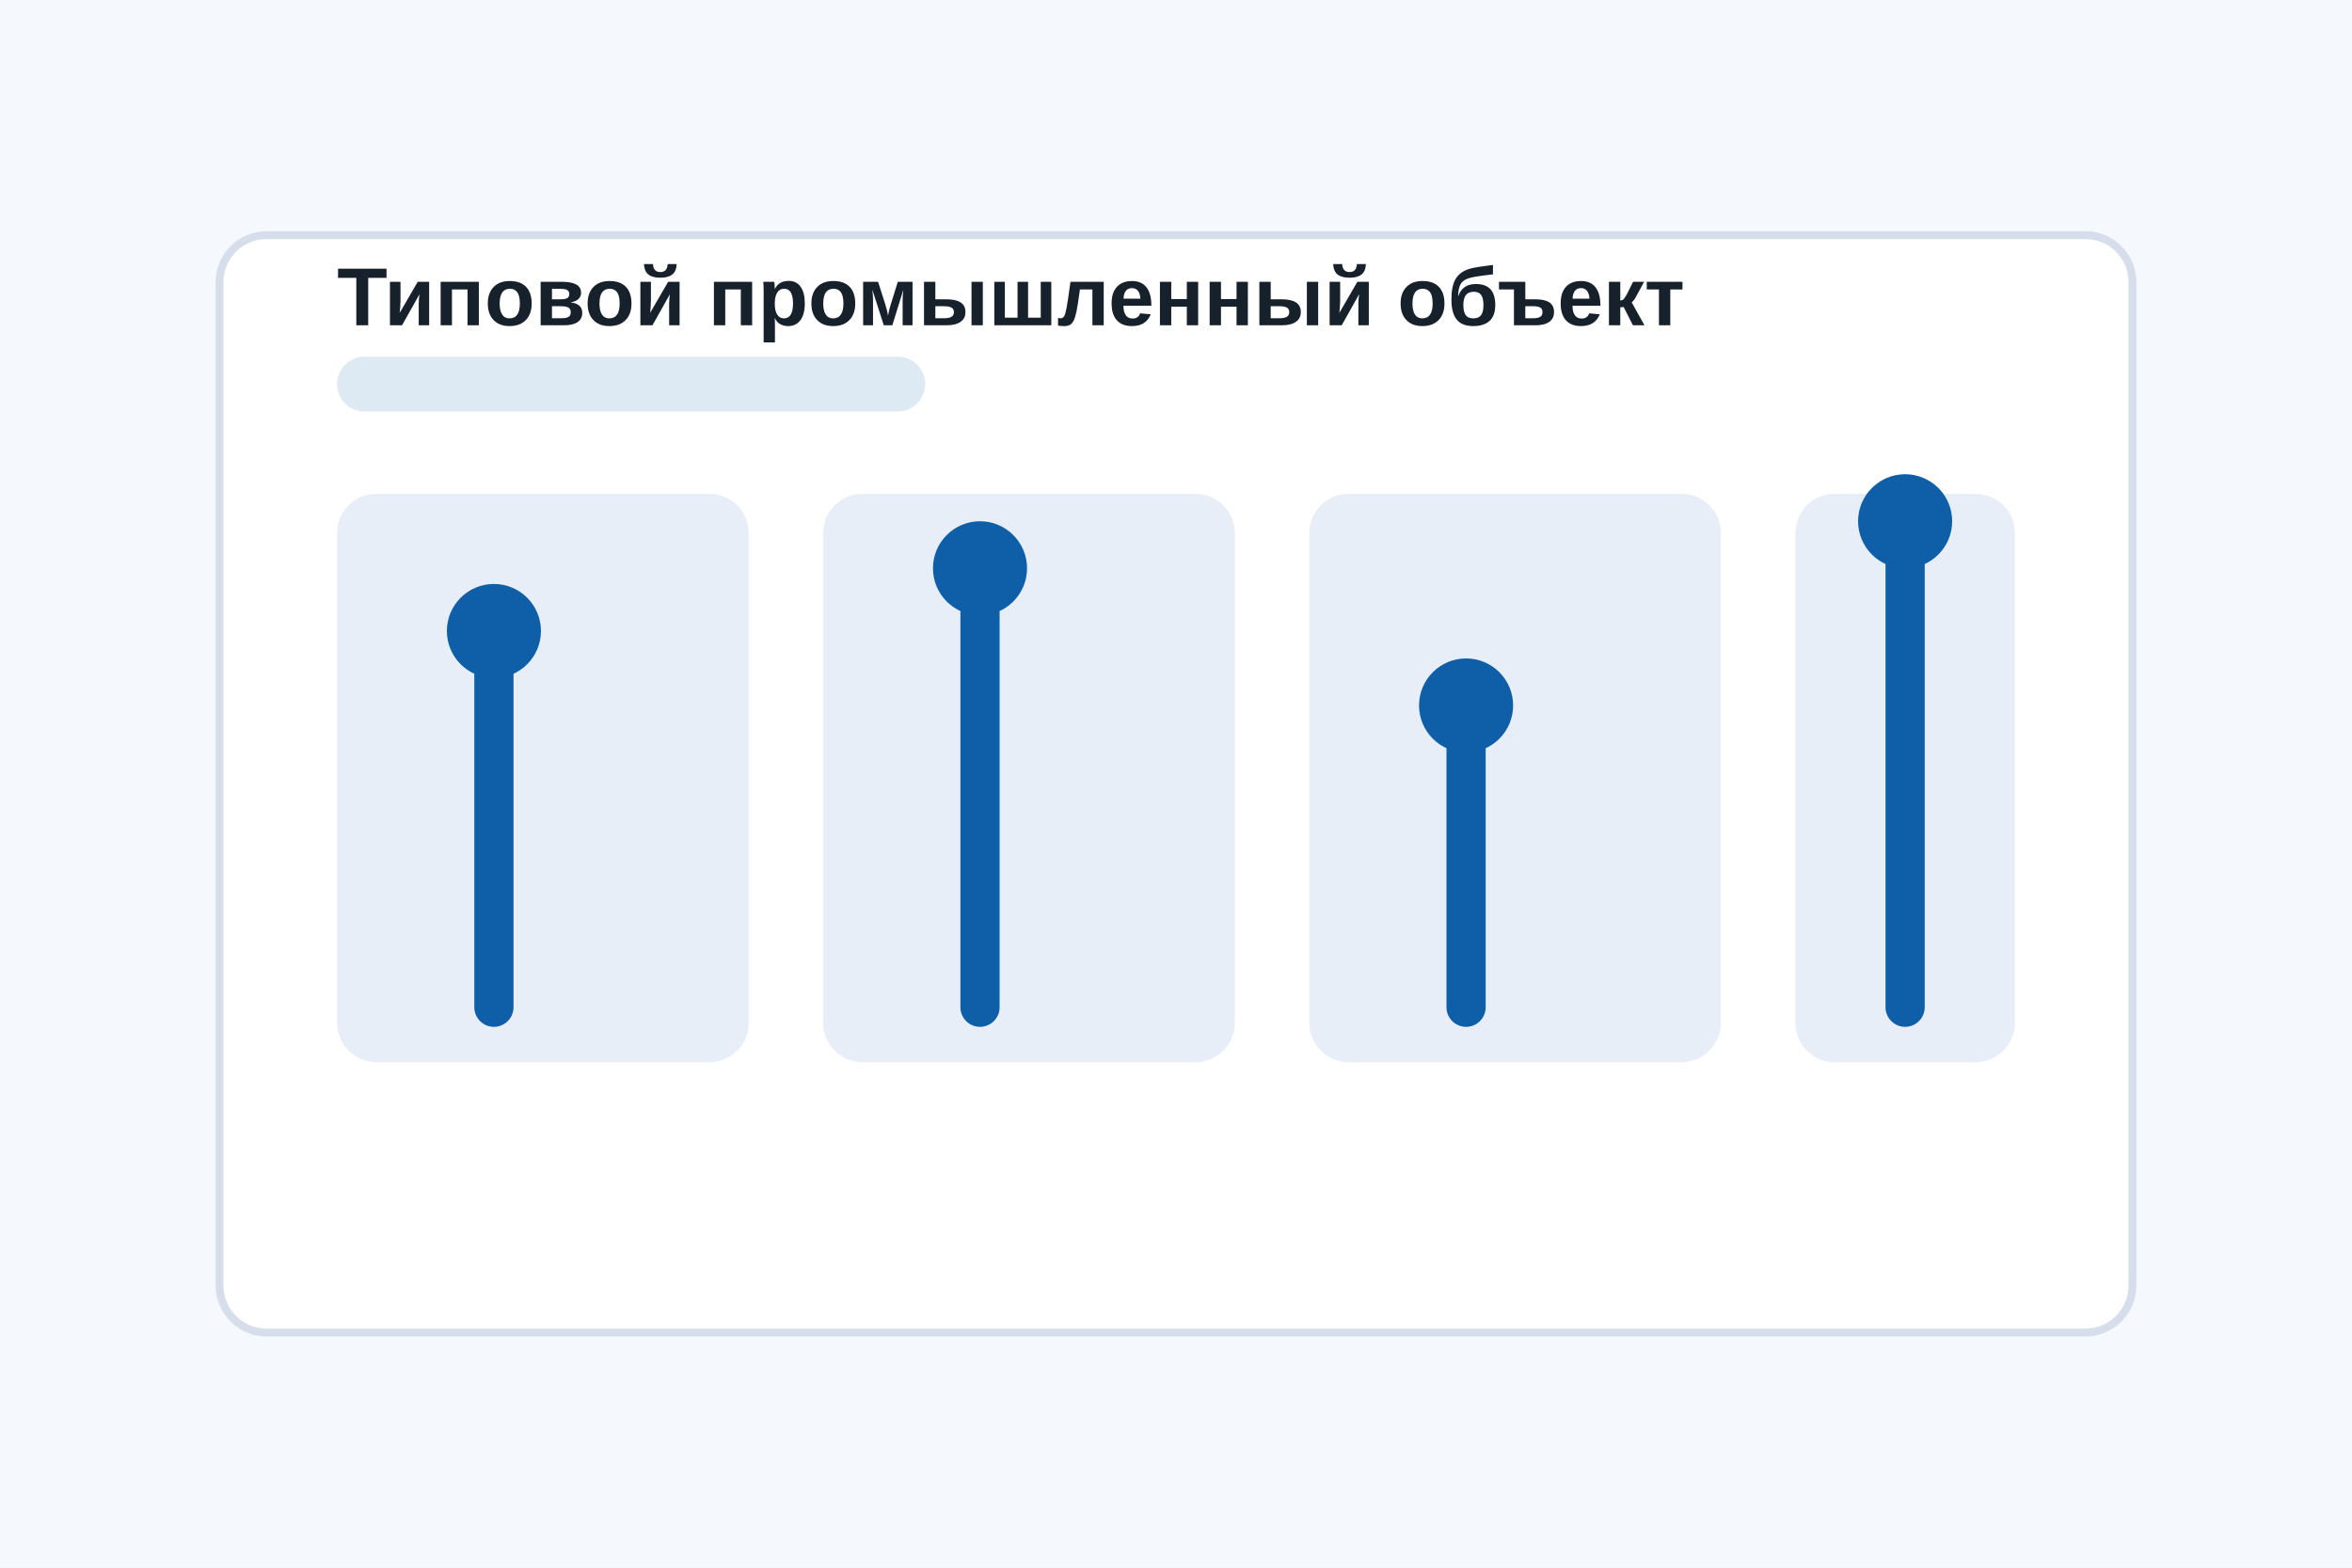
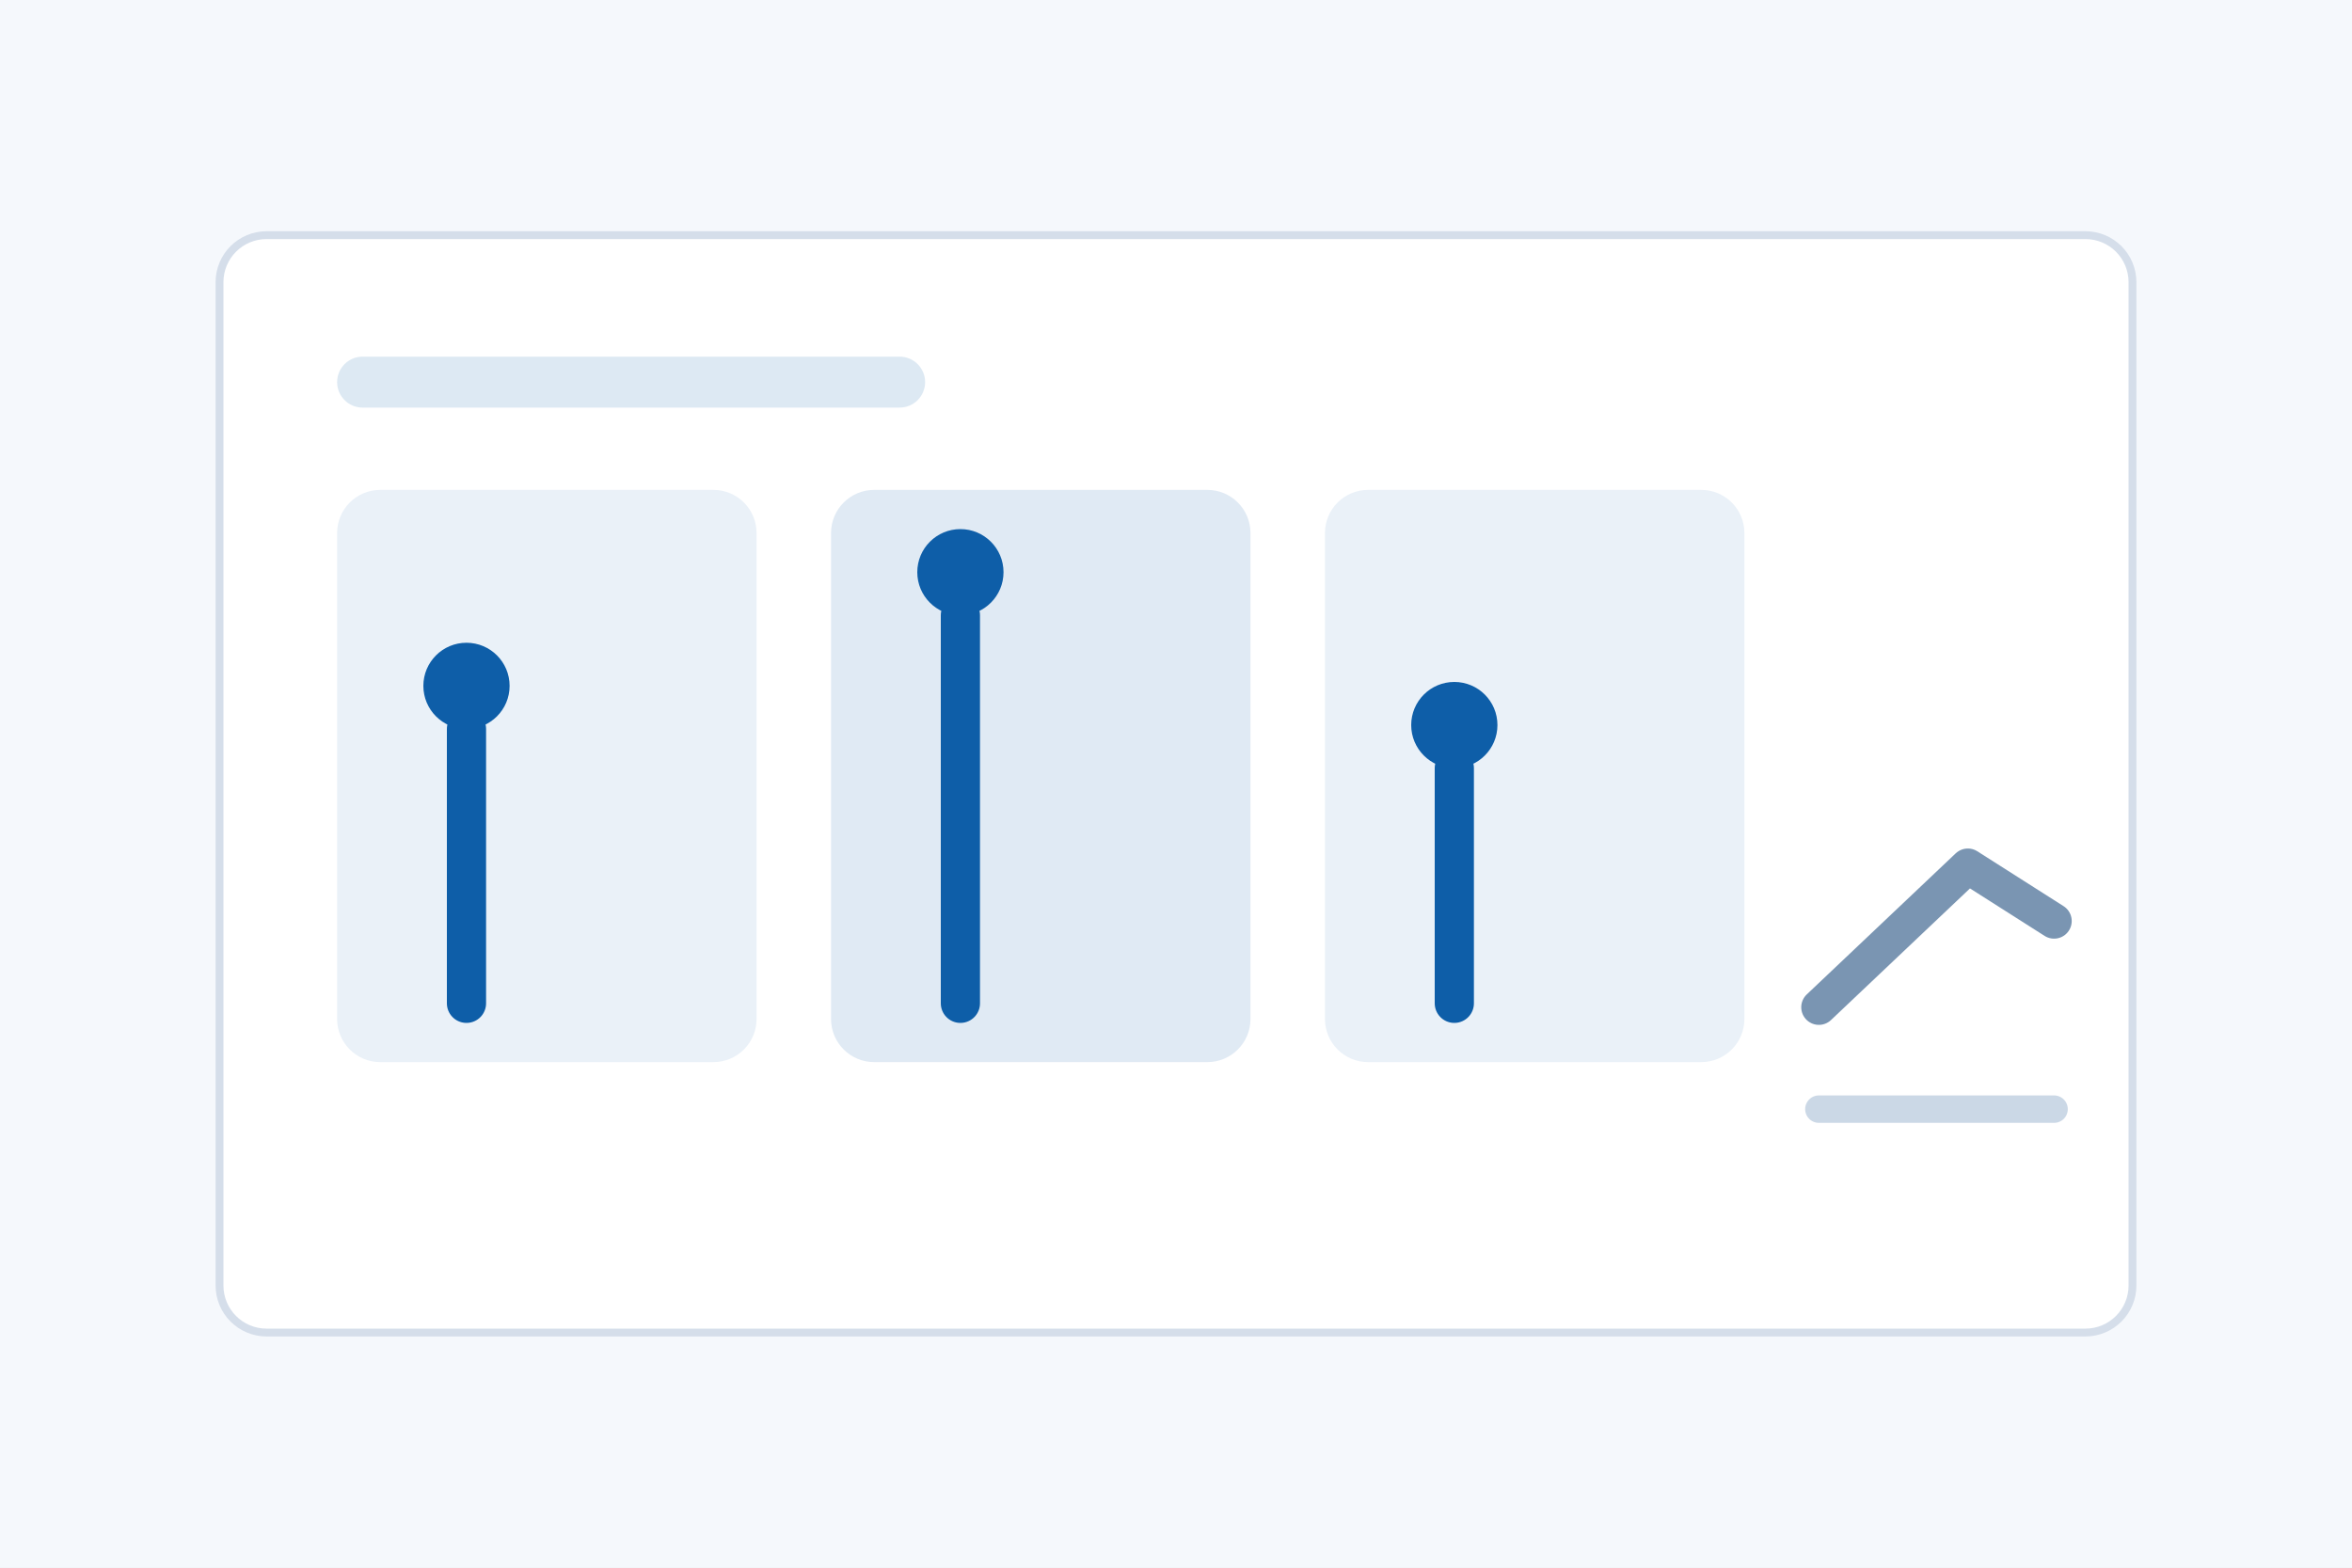
<svg xmlns="http://www.w3.org/2000/svg" width="1200" height="800" viewBox="0 0 1200 800" fill="none">
  <rect width="1200" height="800" fill="#F5F8FC" />
  <rect x="112" y="120" width="976" height="560" rx="24" fill="#FFFFFF" stroke="#D5DEEA" stroke-width="4" />
-   <rect x="172" y="182" width="300" height="28" rx="14" fill="#0E5EA8" fill-opacity="0.14" />
-   <rect x="172" y="252" width="210" height="290" rx="20" fill="#E8EEF7" />
-   <rect x="420" y="252" width="210" height="290" rx="20" fill="#E8EEF7" />
-   <rect x="668" y="252" width="210" height="290" rx="20" fill="#E8EEF7" />
-   <rect x="916" y="252" width="112" height="290" rx="20" fill="#E8EEF7" />
-   <path d="M252 514V342M500 514V310M748 514V380M972 514V286" stroke="#0E5EA8" stroke-width="20" stroke-linecap="round" />
-   <circle cx="252" cy="322" r="24" fill="#0E5EA8" />
-   <circle cx="500" cy="290" r="24" fill="#0E5EA8" />
-   <circle cx="748" cy="360" r="24" fill="#0E5EA8" />
-   <circle cx="972" cy="266" r="24" fill="#0E5EA8" />
-   <text x="172" y="166" fill="#17212B" font-family="Arial, sans-serif" font-size="42" font-weight="700">Типовой промышленный объект</text>
+   <rect x="172" y="182" width="300" height="26" rx="13" fill="#0E5EA8" fill-opacity="0.14" />
+   <rect x="172" y="250" width="214" height="292" rx="22" fill="#EAF1F8" />
+   <rect x="424" y="250" width="214" height="292" rx="22" fill="#E0EAF4" />
+   <rect x="676" y="250" width="214" height="292" rx="22" fill="#EAF1F8" />
+   <path d="M238 512V372M490 512V314M742 512V392" stroke="#0E5EA8" stroke-width="20" stroke-linecap="round" />
+   <circle cx="238" cy="350" r="22" fill="#0E5EA8" />
+   <circle cx="490" cy="292" r="22" fill="#0E5EA8" />
+   <circle cx="742" cy="370" r="22" fill="#0E5EA8" />
+   <path d="M928 514L1004 442L1048 470" stroke="#7A95B2" stroke-width="18" stroke-linecap="round" stroke-linejoin="round" />
+   <path d="M928 566H1048" stroke="#CBD8E6" stroke-width="14" stroke-linecap="round" />
</svg>
